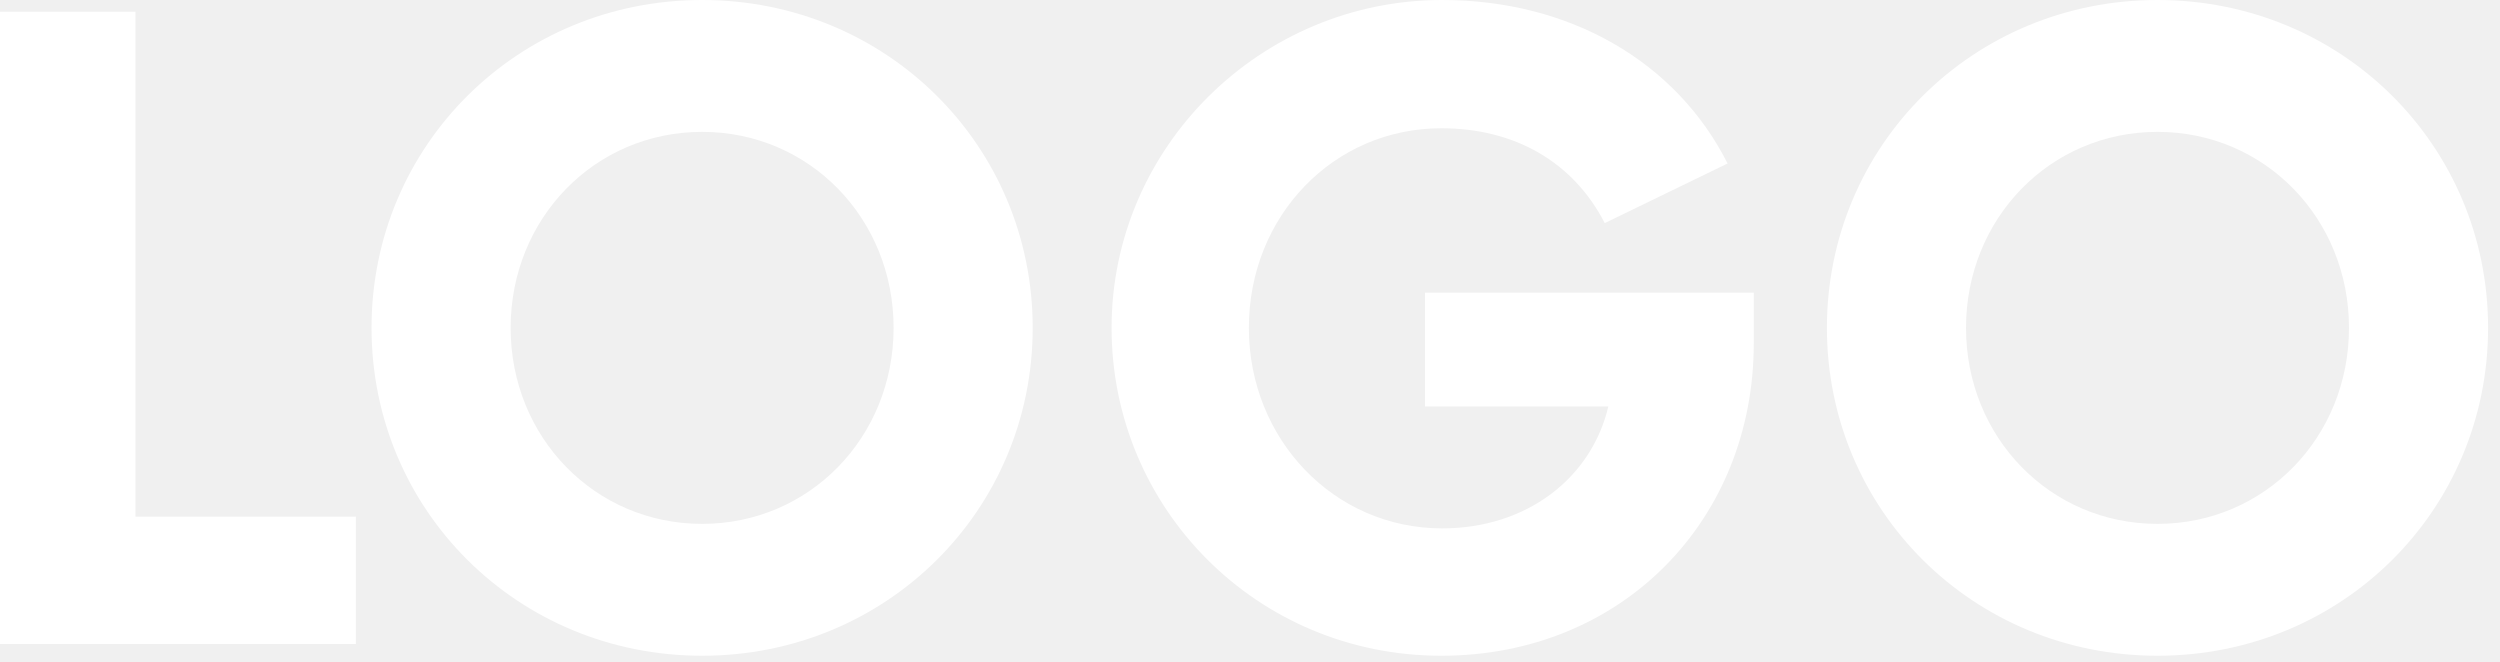
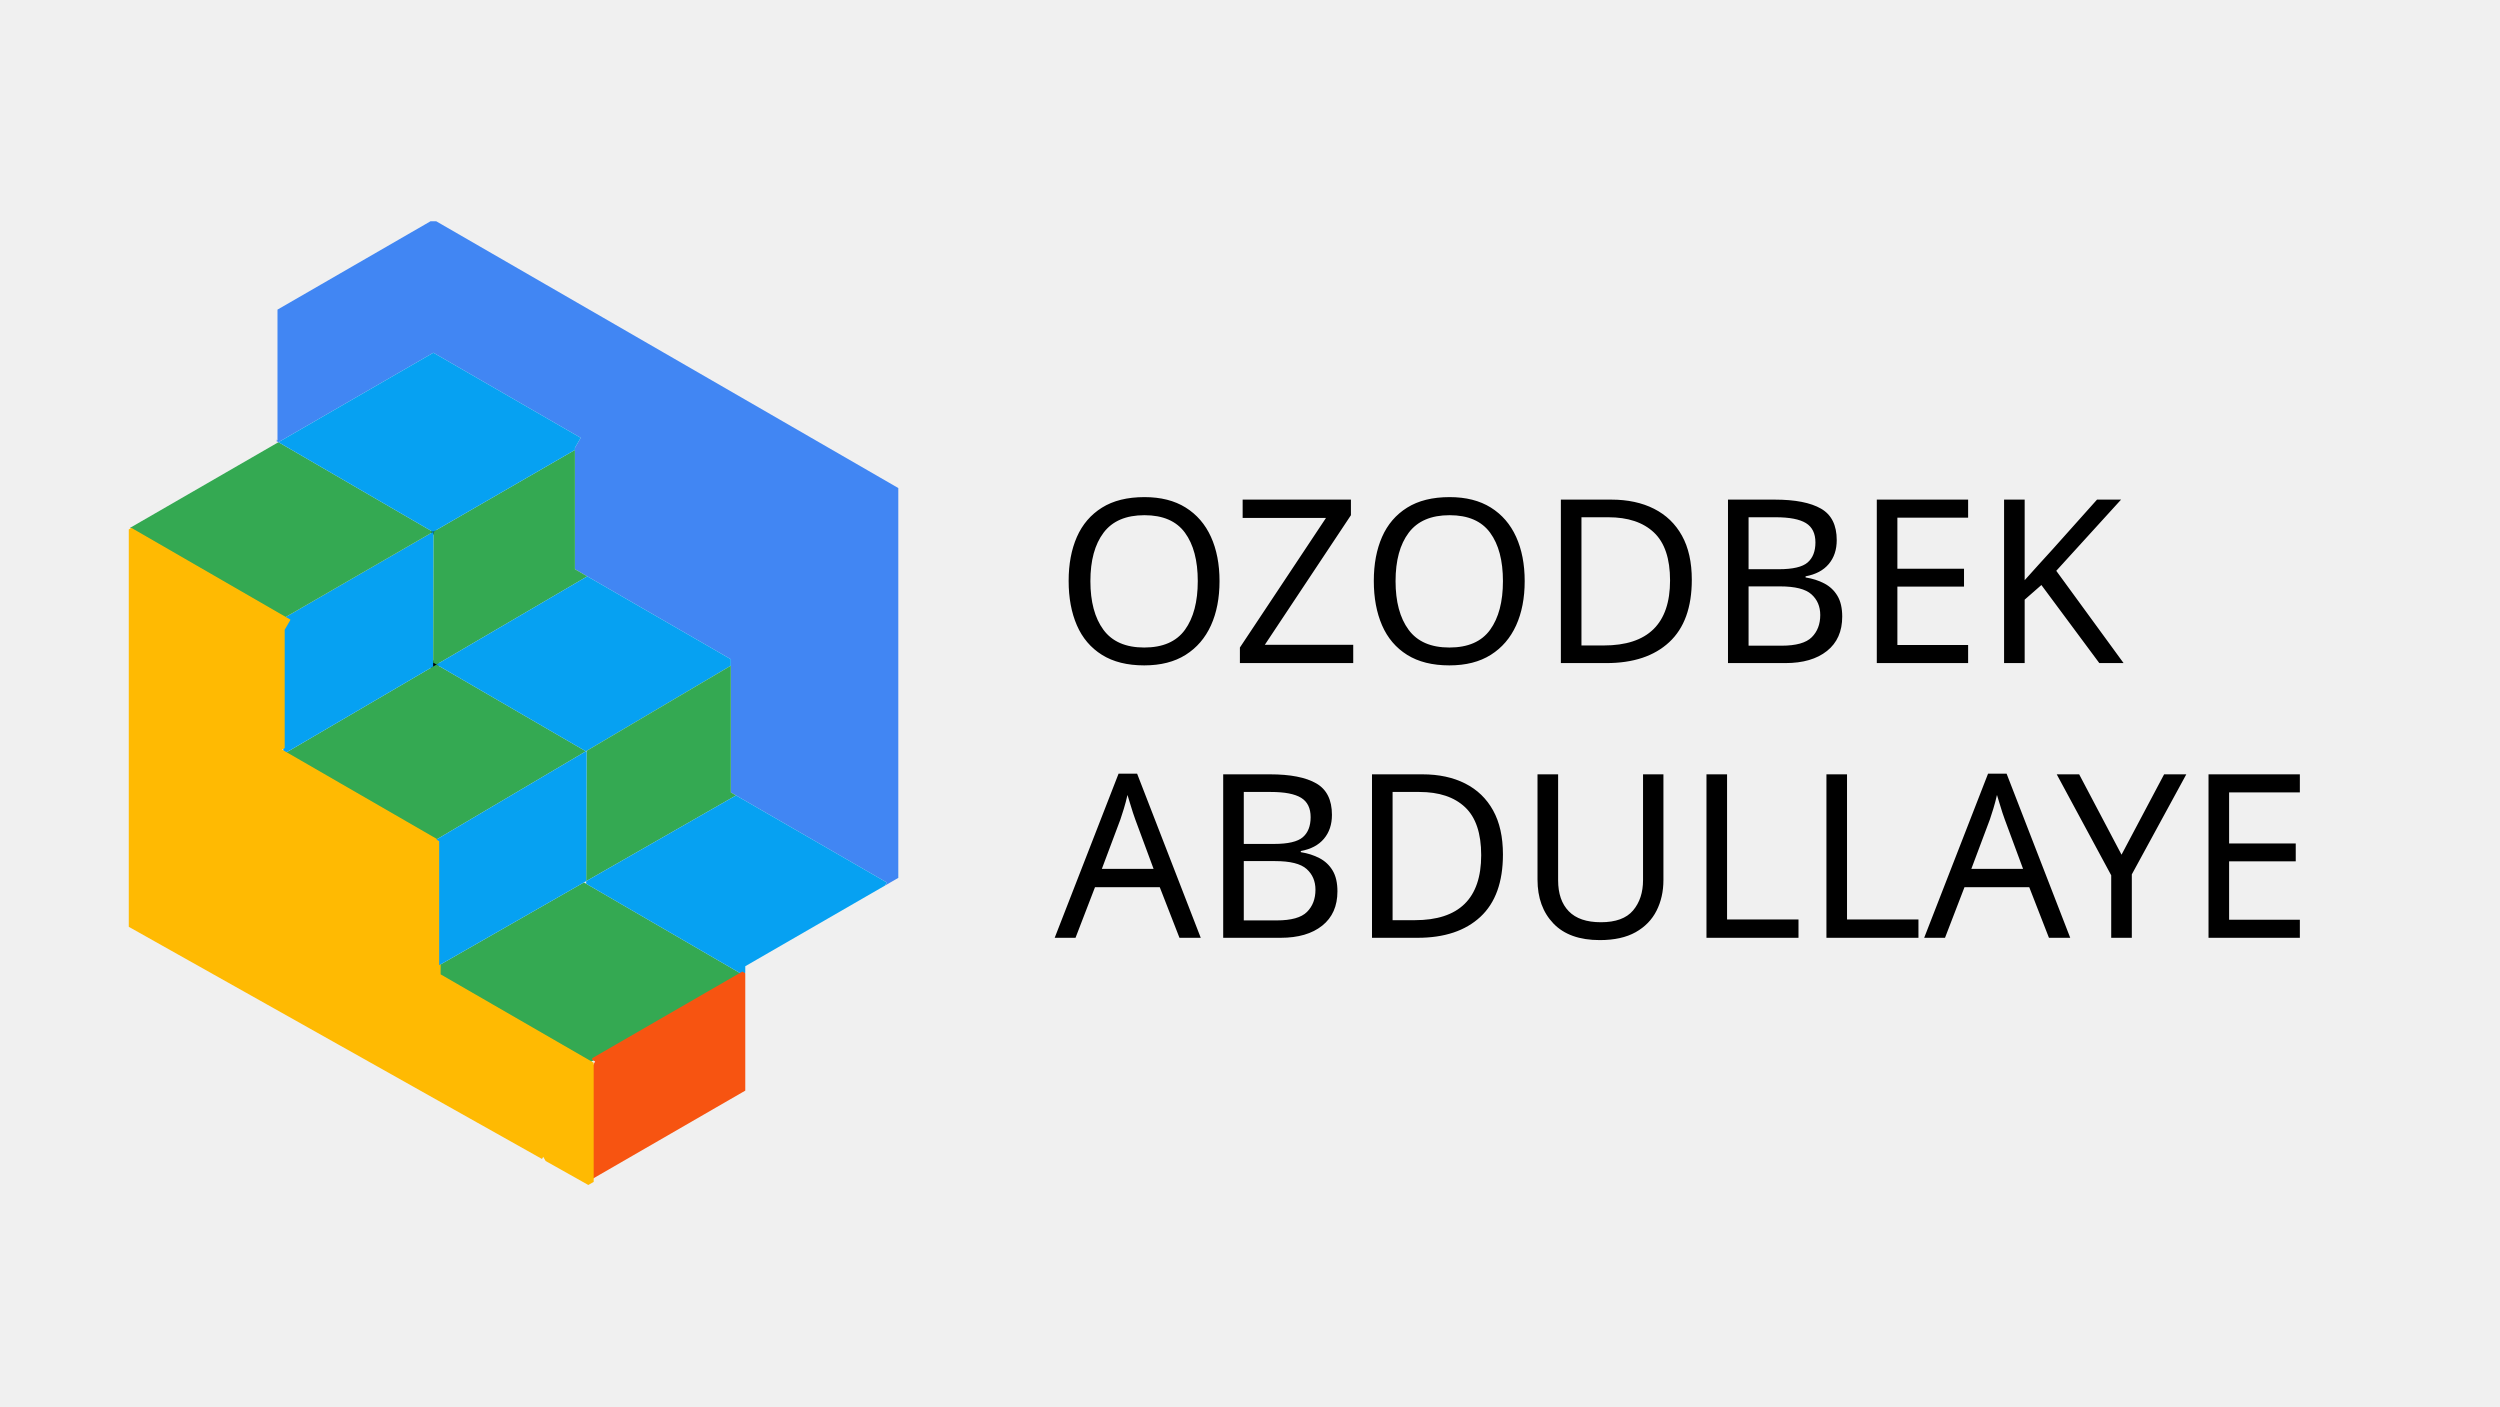
- <svg xmlns="http://www.w3.org/2000/svg" width="155" height="41" viewBox="0 0 155 41" fill="none">
-   <path d="M0 0.728V39.928H22.064V32.032H8.4V0.728H0Z" fill="white" />
-   <path d="M64.027 20.328C64.027 9.016 54.955 0 43.531 0C32.107 0 23.035 9.016 23.035 20.328C23.035 31.64 32.107 40.656 43.531 40.656C54.955 40.656 64.027 31.64 64.027 20.328ZM55.403 20.328C55.403 27.104 50.195 32.48 43.531 32.48C36.867 32.48 31.659 27.104 31.659 20.328C31.659 13.552 36.867 8.176 43.531 8.176C50.195 8.176 55.403 13.552 55.403 20.328Z" fill="white" />
-   <path d="M107.11 10.136C103.918 3.808 97.31 0 89.414 0C78.158 0 68.918 9.128 68.918 20.328C68.918 31.528 77.934 40.656 89.358 40.656C100.558 40.656 108.734 32.256 108.734 21.28V18.144H88.35V25.2H99.718C98.654 29.68 94.622 32.76 89.414 32.76C82.694 32.76 77.43 27.216 77.43 20.328C77.43 13.384 82.694 7.952 89.358 7.952C93.894 7.952 97.534 10.024 99.494 13.832L107.11 10.136Z" fill="white" />
-   <path d="M154.261 20.328C154.261 9.016 145.189 0 133.765 0C122.341 0 113.269 9.016 113.269 20.328C113.269 31.64 122.341 40.656 133.765 40.656C145.189 40.656 154.261 31.64 154.261 20.328ZM145.637 20.328C145.637 27.104 140.429 32.48 133.765 32.48C127.101 32.48 121.893 27.104 121.893 20.328C121.893 13.552 127.101 8.176 133.765 8.176C140.429 8.176 145.637 13.552 145.637 20.328Z" fill="white" />
+ <svg xmlns="http://www.w3.org/2000/svg" id="Layer_1" data-name="Layer 1" viewBox="0 0 1920 1080">
+   <defs>
+     <style>
+       .cls-1 {
+         fill: none;
+         stroke: #000;
+         stroke-miterlimit: 10;
+         stroke-width: 3px;
+       }
+ 
+       .cls-2 {
+         fill: #f75411;
+       }
+ 
+       .cls-3 {
+         fill: #ffba02;
+       }
+ 
+       .cls-4 {
+         fill: #4186f3;
+       }
+ 
+       .cls-5 {
+         fill: #34a952;
+       }
+ 
+       .cls-6 {
+         fill: #06a1f2;
+       }
+ 
+       .cls-7 {
+         font-family: Silom, Silom;
+         font-size: 175.82px;
+       }
+     </style>
+   </defs>
+   <g>
+     <polygon class="cls-4" points="689.9 374.82 689.9 674.2 679.7 680.1 681.05 677.75 592.79 626.79 592.77 626.79 565.25 610.89 561.28 608.6 561.28 506.3 535.64 491.49 504.17 473.33 456.7 445.92 451.02 442.63 448.51 441.19 441.53 437.16 441.53 343.95 445.98 336.23 367.06 290.68 367.04 290.66 332.82 270.9 244.18 322.08 244.16 322.11 213.84 339.6 212.18 338.65 213.11 338.1 213.11 237.79 330.64 169.93 335.01 169.93 419.68 218.81 689.9 374.82" />
+     <path class="cls-1" d="m332.53,408.53l.49.29v-.58l-.49.29Zm.16,100.37l-.02,2.97,2.55-1.49-2.53-1.49Z" />
+     <polygon class="cls-5" points="449.93 577 335.15 644.77 311.66 631.2 260.79 601.84 219.59 578.04 332.66 511.87 335.21 510.38 449.93 577" />
+     <polygon class="cls-6" points="333.02 408.82 332.68 508.9 332.66 511.87 219.59 578.04 217.55 576.87 217.55 483.66 222 475.94 218.9 474.15 332.53 408.53 333.02 408.82" />
+     <polygon class="cls-5" points="451.02 442.63 335.21 510.38 332.68 508.9 333.02 408.82 333.02 408.24 441.53 345.57 441.53 437.16 448.51 441.19 451.02 442.63" />
+     <polygon class="cls-5" points="332.53 408.53 218.9 474.15 99.83 405.42 213.84 339.6 332.53 408.53" />
+     <polygon class="cls-6" points="445.98 336.23 441.53 343.95 441.53 345.57 333.02 408.24 332.53 408.53 213.84 339.6 244.16 322.11 244.18 322.08 332.82 270.9 367.04 290.66 367.06 290.68 445.98 336.23" />
+     <polygon class="cls-6" points="561.28 506.3 561.28 511.25 450.53 576.65 449.93 577 335.21 510.38 451.02 442.63 456.7 445.92 504.17 473.33 535.64 491.49 561.28 506.3" />
+     <polygon class="cls-5" points="565.25 610.89 450.2 676.71 450.53 577.33 450.53 576.65 561.28 511.25 561.28 608.6 565.25 610.89" />
+     <polygon class="cls-5" points="570.11 748.36 504.86 786.01 454.83 814.91 453.75 815.53 437.91 806.39 377.53 771.53 337.3 748.31 337.3 741.28 448.45 677.7 450.18 678.7 450.18 678.72 570.11 748.36" />
+     <polygon class="cls-6" points="681.05 677.75 679.7 680.1 626.1 711.04 572.37 742.06 572.37 747.05 570.11 748.36 450.18 678.72 450.18 678.7 450.2 676.71 565.25 610.89 592.77 626.79 592.79 626.79 681.05 677.75" />
+     <polygon class="cls-2" points="572.37 747.45 572.37 837.6 454.83 905.48 454.83 819.12 457.07 815.24 454.83 813.96 454.83 812.69 504.86 783.8 570.11 746.14 572.37 747.45" />
+     <polygon class="cls-3" points="455.94 816.17 455.94 907.7 451.82 910.07 419.06 891.66 417.2 888.45 416.25 890.09 365.99 861.86 322.53 837.44 267.29 806.39 260.01 802.31 257.68 801 188.34 762.04 145.47 737.96 101.47 713.23 98.9 711.79 98.9 406.6 100.94 405.42 220.01 474.15 223.11 475.94 218.65 483.66 218.65 574.54 216.64 575.69 218.65 576.87 220.69 578.04 261.9 601.84 312.77 631.2 336.26 644.77 338.41 646.01 338.41 748.31 378.63 771.53 439.02 806.39 454.85 815.53 455.94 816.17" />
+     <line class="cls-1" x1="212.18" y1="338.65" x2="212.16" y2="338.65" />
+     <polygon class="cls-6" points="450.53 577.33 450.2 676.71 448.45 677.7 337.3 741.28 337.3 646.01 335.15 644.77 449.93 577 450.53 577.33" />
+   </g>
+   <text class="cls-7" transform="translate(810 509.25)">
+     <tspan x="0" y="0">OZODBEK </tspan>
+     <tspan x="0" y="210.98">ABDULLAYE</tspan>
+   </text>
</svg>
